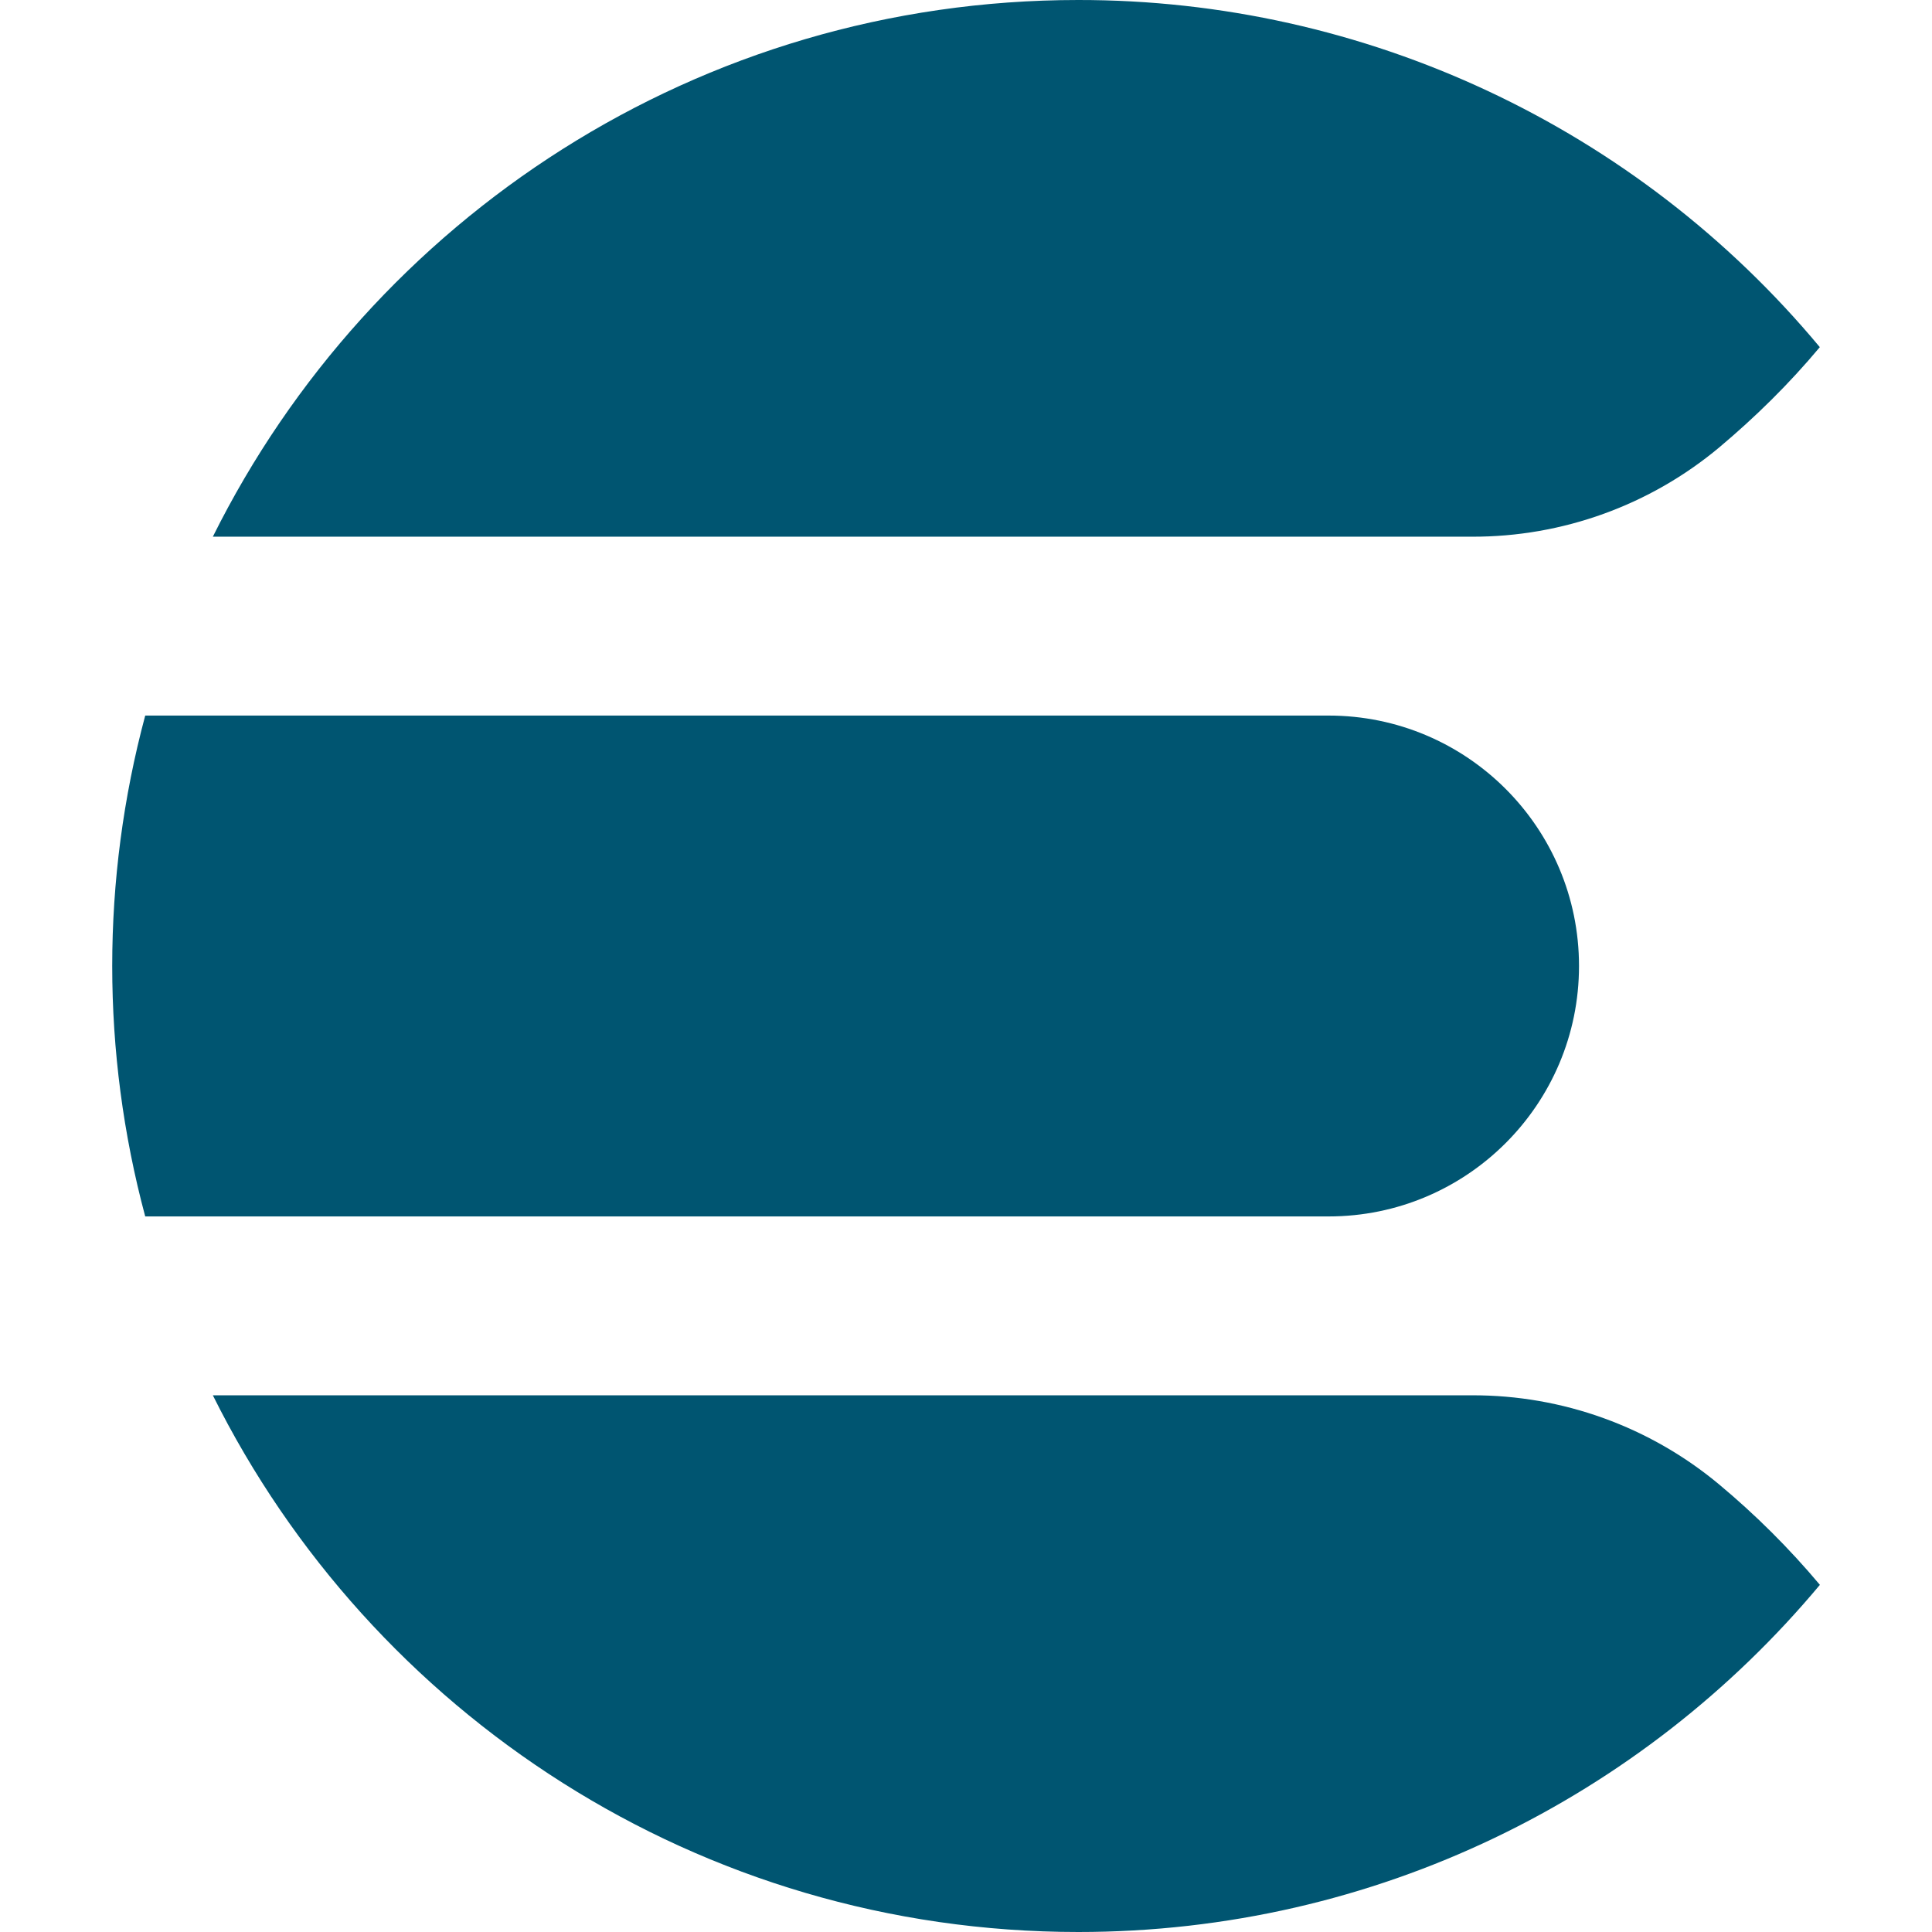
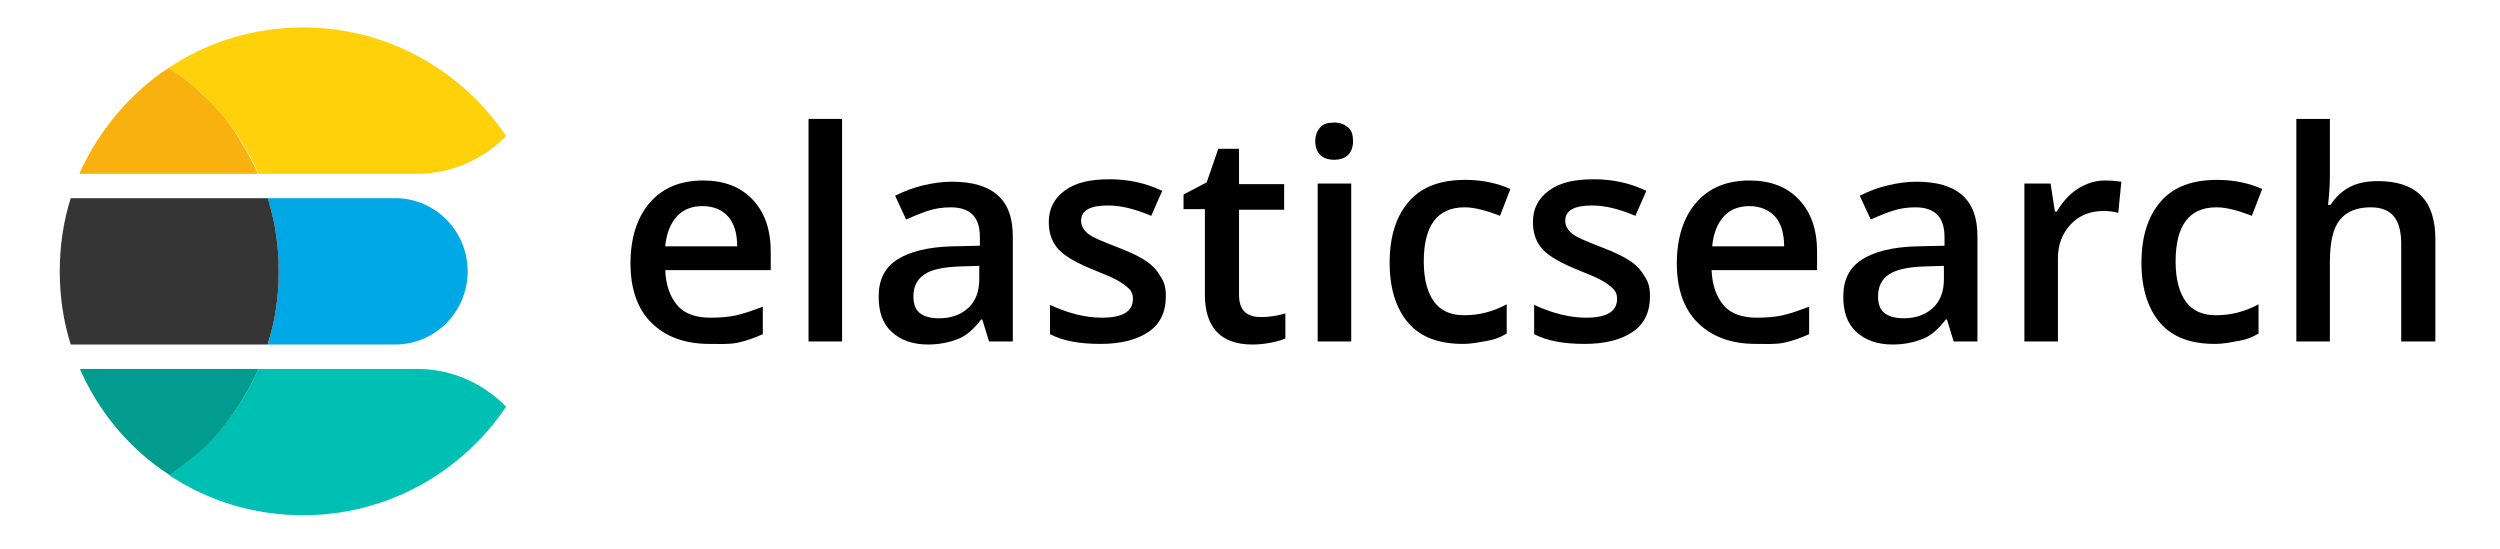
- <svg xmlns="http://www.w3.org/2000/svg" fill="#005571" role="img" viewBox="0 0 24 24">
-   <path d="M13.394 0C8.683 0 4.609 2.716 2.644 6.667h15.641a4.77 4.77 0 0 0 3.073-1.11c.446-.375.864-.785 1.247-1.243l.001-.002A11.974 11.974 0 0 0 13.394 0zM1.804 8.889a12.009 12.009 0 0 0 0 6.222h14.7a3.111 3.111 0 1 0 0-6.222zm.84 8.444C4.61 21.283 8.684 24 13.395 24c3.701 0 7.011-1.677 9.212-4.312l-.001-.002a9.958 9.958 0 0 0-1.247-1.243 4.77 4.77 0 0 0-3.073-1.11z" />
+ <svg xmlns="http://www.w3.org/2000/svg" enable-background="new 0 0 550 250" viewBox="77,83,410,90">
+   <path d="m178 102.5h313v41h-313z" fill="none" />
+   <g enable-background="new">
+     <path d="m193.3 139.4c-4 0-7.2-1.2-9.5-3.5s-3.4-5.6-3.4-9.7c0-4.2 1.1-7.6 3.2-10s5-3.6 8.7-3.6c3.4 0 6.1 1 8.1 3.1s3 4.9 3 8.6v3h-17.3c.1 2.5.8 4.4 2 5.8s3.1 2 5.4 2c1.5 0 3-.1 4.3-.4s2.7-.8 4.3-1.4v4.5c-1.3.6-2.7 1.1-4.1 1.4s-3 .2-4.7.2zm-1.1-22.6c-1.8 0-3.2.6-4.2 1.7s-1.7 2.7-1.9 4.9h11.8c0-2.1-.5-3.8-1.5-4.9s-2.4-1.7-4.2-1.7z" />
+     <path d="m215.1 139h-5.5v-36.5h5.5z" />
+     <path d="m239.2 139-1.1-3.6h-.2c-1.2 1.6-2.5 2.7-3.8 3.2s-2.9.9-4.9.9c-2.5 0-4.5-.7-6-2.1s-2.1-3.3-2.1-5.8c0-2.7 1-4.7 3-6s5-2.1 9.1-2.2l4.5-.1v-1.4c0-1.7-.4-2.9-1.2-3.7s-2-1.2-3.6-1.2c-1.3 0-2.6.2-3.8.6s-2.4.9-3.5 1.4l-1.8-3.9c1.4-.7 2.9-1.3 4.6-1.7s3.2-.6 4.7-.6c3.3 0 5.8.7 7.5 2.2s2.5 3.7 2.5 6.8v17.2zm-8.2-3.8c2 0 3.6-.6 4.8-1.7s1.8-2.7 1.8-4.7v-2.2l-3.3.1c-2.6.1-4.5.5-5.7 1.3s-1.8 2-1.8 3.6c0 1.2.3 2.1 1 2.7s1.8.9 3.2.9z" />
+     <path d="m268.2 131.6c0 2.5-.9 4.5-2.8 5.8s-4.5 2-7.9 2c-3.5 0-6.2-.5-8.3-1.6v-4.8c3 1.4 5.9 2.1 8.5 2.1 3.4 0 5.1-1 5.1-3.1 0-.7-.2-1.2-.6-1.6s-1-.9-1.9-1.4-2.1-1-3.6-1.6c-3-1.2-5-2.3-6.1-3.5s-1.6-2.7-1.6-4.5c0-2.2.9-3.9 2.7-5.2s4.2-1.8 7.3-1.8c3 0 5.9.6 8.6 1.9l-1.8 4.1c-2.8-1.2-5.1-1.7-7.1-1.7-2.9 0-4.4.8-4.4 2.5 0 .8.4 1.5 1.1 2.1s2.4 1.3 5 2.3c2.1.8 3.7 1.6 4.7 2.3s1.7 1.5 2.2 2.4c.7 1 .9 2 .9 3.3z" />
+     <path d="m283.8 135c1.3 0 2.7-.2 4-.6v4.1c-.6.3-1.4.5-2.4.7s-2 .3-3 .3c-5.2 0-7.8-2.8-7.8-8.2v-14h-3.5v-2.4l3.8-2 1.9-5.5h3.4v5.8h7.4v4.2h-7.4v13.9c0 1.3.3 2.3 1 2.9s1.6.8 2.6.8z" />
+     <path d="m292.7 106.2c0-1 .3-1.7.8-2.3s1.3-.8 2.3-.8 1.7.3 2.3.8.8 1.3.8 2.3c0 .9-.3 1.7-.8 2.2s-1.3.8-2.3.8-1.8-.3-2.3-.8-.8-1.3-.8-2.2zm5.9 32.8h-5.5v-25.9h5.5z" />
+     <path d="m316.9 139.4c-3.9 0-6.9-1.1-8.9-3.4s-3.1-5.6-3.1-9.9c0-4.4 1.1-7.7 3.2-10.1s5.2-3.5 9.2-3.5c2.7 0 5.2.5 7.4 1.5l-1.7 4.4c-2.3-.9-4.2-1.4-5.8-1.4-4.5 0-6.7 3-6.7 8.9 0 2.9.6 5.1 1.7 6.6s2.8 2.2 4.9 2.2c2.5 0 4.8-.6 7-1.8v4.8c-1 .6-2 1-3.2 1.2s-2.4.5-4 .5z" />
+     <path d="m347.6 131.6c0 2.5-.9 4.5-2.8 5.8s-4.5 2-7.9 2c-3.5 0-6.2-.5-8.3-1.6v-4.8c3 1.4 5.9 2.1 8.5 2.1 3.4 0 5.1-1 5.1-3.1 0-.7-.2-1.2-.6-1.6s-1-.9-1.9-1.4-2.1-1-3.6-1.6c-3-1.2-5-2.3-6.1-3.5s-1.6-2.7-1.6-4.5c0-2.2.9-3.9 2.7-5.2s4.2-1.8 7.3-1.8c3 0 5.9.6 8.6 1.9l-1.8 4.1c-2.8-1.2-5.1-1.7-7.1-1.7-2.9 0-4.4.8-4.4 2.5 0 .8.4 1.5 1.1 2.1s2.4 1.3 5 2.3c2.1.8 3.7 1.6 4.7 2.3s1.7 1.5 2.2 2.4c.7 1 .9 2 .9 3.3z" />
+     <path d="m364.9 139.4c-4 0-7.2-1.2-9.5-3.5s-3.4-5.6-3.4-9.7c0-4.2 1.1-7.6 3.2-10s5-3.6 8.7-3.6c3.4 0 6.1 1 8.1 3.1s3 4.9 3 8.6v3h-17.3c.1 2.5.8 4.4 2 5.8s3.1 2 5.4 2c1.5 0 3-.1 4.3-.4s2.7-.8 4.3-1.4v4.5c-1.3.6-2.7 1.1-4.1 1.4s-2.9.2-4.7.2zm-1-22.6c-1.8 0-3.2.6-4.2 1.7s-1.7 2.7-1.9 4.9h11.8c0-2.1-.5-3.8-1.5-4.9s-2.5-1.7-4.2-1.7z" />
+     <path d="m397.4 139-1.1-3.6h-.2c-1.2 1.6-2.5 2.7-3.8 3.2s-2.9.9-4.9.9c-2.5 0-4.5-.7-6-2.1s-2.1-3.3-2.1-5.8c0-2.7 1-4.7 3-6s5-2.1 9.1-2.2l4.5-.1v-1.4c0-1.7-.4-2.9-1.2-3.7s-2-1.2-3.6-1.2c-1.3 0-2.6.2-3.8.6s-2.4.9-3.5 1.4l-1.8-3.9c1.4-.7 2.9-1.3 4.6-1.7s3.2-.6 4.7-.6c3.3 0 5.8.7 7.5 2.2s2.5 3.7 2.5 6.8v17.2zm-8.2-3.8c2 0 3.6-.6 4.8-1.7s1.8-2.7 1.8-4.7v-2.2l-3.3.1c-2.6.1-4.5.5-5.7 1.3s-1.8 2-1.8 3.6c0 1.2.3 2.1 1 2.7s1.9.9 3.2.9z" />
+     <path d="m422.2 112.6c1.1 0 2 .1 2.7.2l-.5 5.1c-.8-.2-1.6-.3-2.4-.3-2.2 0-4 .7-5.4 2.2s-2.1 3.3-2.1 5.6v13.6h-5.5v-25.9h4.3l.7 4.6h.3c.9-1.5 2-2.8 3.4-3.7s2.9-1.4 4.5-1.4z" />
+     <path d="m440.2 139.4c-3.9 0-6.9-1.1-8.9-3.4s-3.1-5.6-3.1-9.9c0-4.4 1.1-7.7 3.2-10.1s5.2-3.5 9.2-3.5c2.7 0 5.2.5 7.4 1.5l-1.7 4.4c-2.3-.9-4.2-1.4-5.8-1.4-4.5 0-6.7 3-6.7 8.9 0 2.9.6 5.1 1.7 6.6s2.8 2.2 4.9 2.2c2.5 0 4.8-.6 7-1.8v4.8c-1 .6-2 1-3.2 1.2s-2.4.5-4 .5z" />
+     <path d="m476.3 139h-5.5v-16c0-2-.4-3.5-1.2-4.5s-2.1-1.5-3.8-1.5c-2.3 0-4 .7-5.1 2.1s-1.6 3.7-1.6 6.9v13h-5.5v-36.5h5.5v9.3c0 1.5-.1 3.1-.3 4.8h.4c.8-1.2 1.8-2.2 3.1-2.9s2.9-1 4.7-1c6.3 0 9.4 3.2 9.4 9.5v16.8z" />
+   </g>
+   <path d="m141.8 115.5h-20.9c.1.5.3 1 .4 1.4.7 2.4 1.1 4.9 1.3 7.5.1 1 .1 2.1.1 3.1s0 2.1-.1 3.1c-.2 2.6-.6 5.1-1.3 7.5-.1.5-.3 1-.4 1.4h20.9c6.6 0 11.9-5.4 11.9-12s-5.3-12-11.9-12z" fill="#00a9e5" />
+   <path d="m122.6 130.6c.1-1 .1-2.1.1-3.1s0-2.1-.1-3.1c-.2-2.6-.6-5.1-1.3-7.5-.1-.5-.3-1-.4-1.4h-32.3c-1.2 3.8-1.8 7.8-1.8 12s.6 8.2 1.8 12h32.3c.1-.5.3-1 .4-1.4.7-2.4 1.1-4.9 1.3-7.5z" fill="#353535" />
+   <path d="m145.4 143.5h-26c-.8 1.8-1.7 3.5-2.7 5.1-1.5 2.5-3.3 4.7-5.3 6.8-.7.7-1.4 1.3-2.1 2-1.4 1.3-3 2.4-4.6 3.5 6.3 4.2 13.9 6.6 22 6.6 13.9 0 26.1-7.1 33.3-17.8-3.7-3.8-8.9-6.2-14.6-6.2z" fill="#00bfb3" />
+   <path d="m116.7 148.6c1-1.6 1.9-3.3 2.7-5.1h-29.3c3.1 7.1 8.2 13.2 14.7 17.4 1.6-1.1 3.1-2.2 4.6-3.5.7-.6 1.4-1.3 2.1-2 1.9-2 3.7-4.3 5.2-6.8z" fill="#019b8f" />
+   <path d="m111.4 99.6c-.7-.7-1.4-1.3-2.1-2-1.4-1.3-3-2.4-4.6-3.5-6.4 4.2-11.5 10.3-14.7 17.4h29.3c-.8-1.8-1.7-3.5-2.7-5.1-1.4-2.5-3.2-4.8-5.2-6.8z" fill="#f9b110" />
+   <path d="m126.7 87.5c-8.1 0-15.7 2.4-22 6.6 1.6 1.1 3.1 2.2 4.6 3.5.7.6 1.4 1.3 2.1 2 2 2.1 3.8 4.3 5.3 6.8 1 1.6 1.9 3.3 2.7 5.1h26c5.7 0 10.9-2.4 14.6-6.2-7.2-10.7-19.4-17.8-33.3-17.8z" fill="#fed10a" />
</svg>
